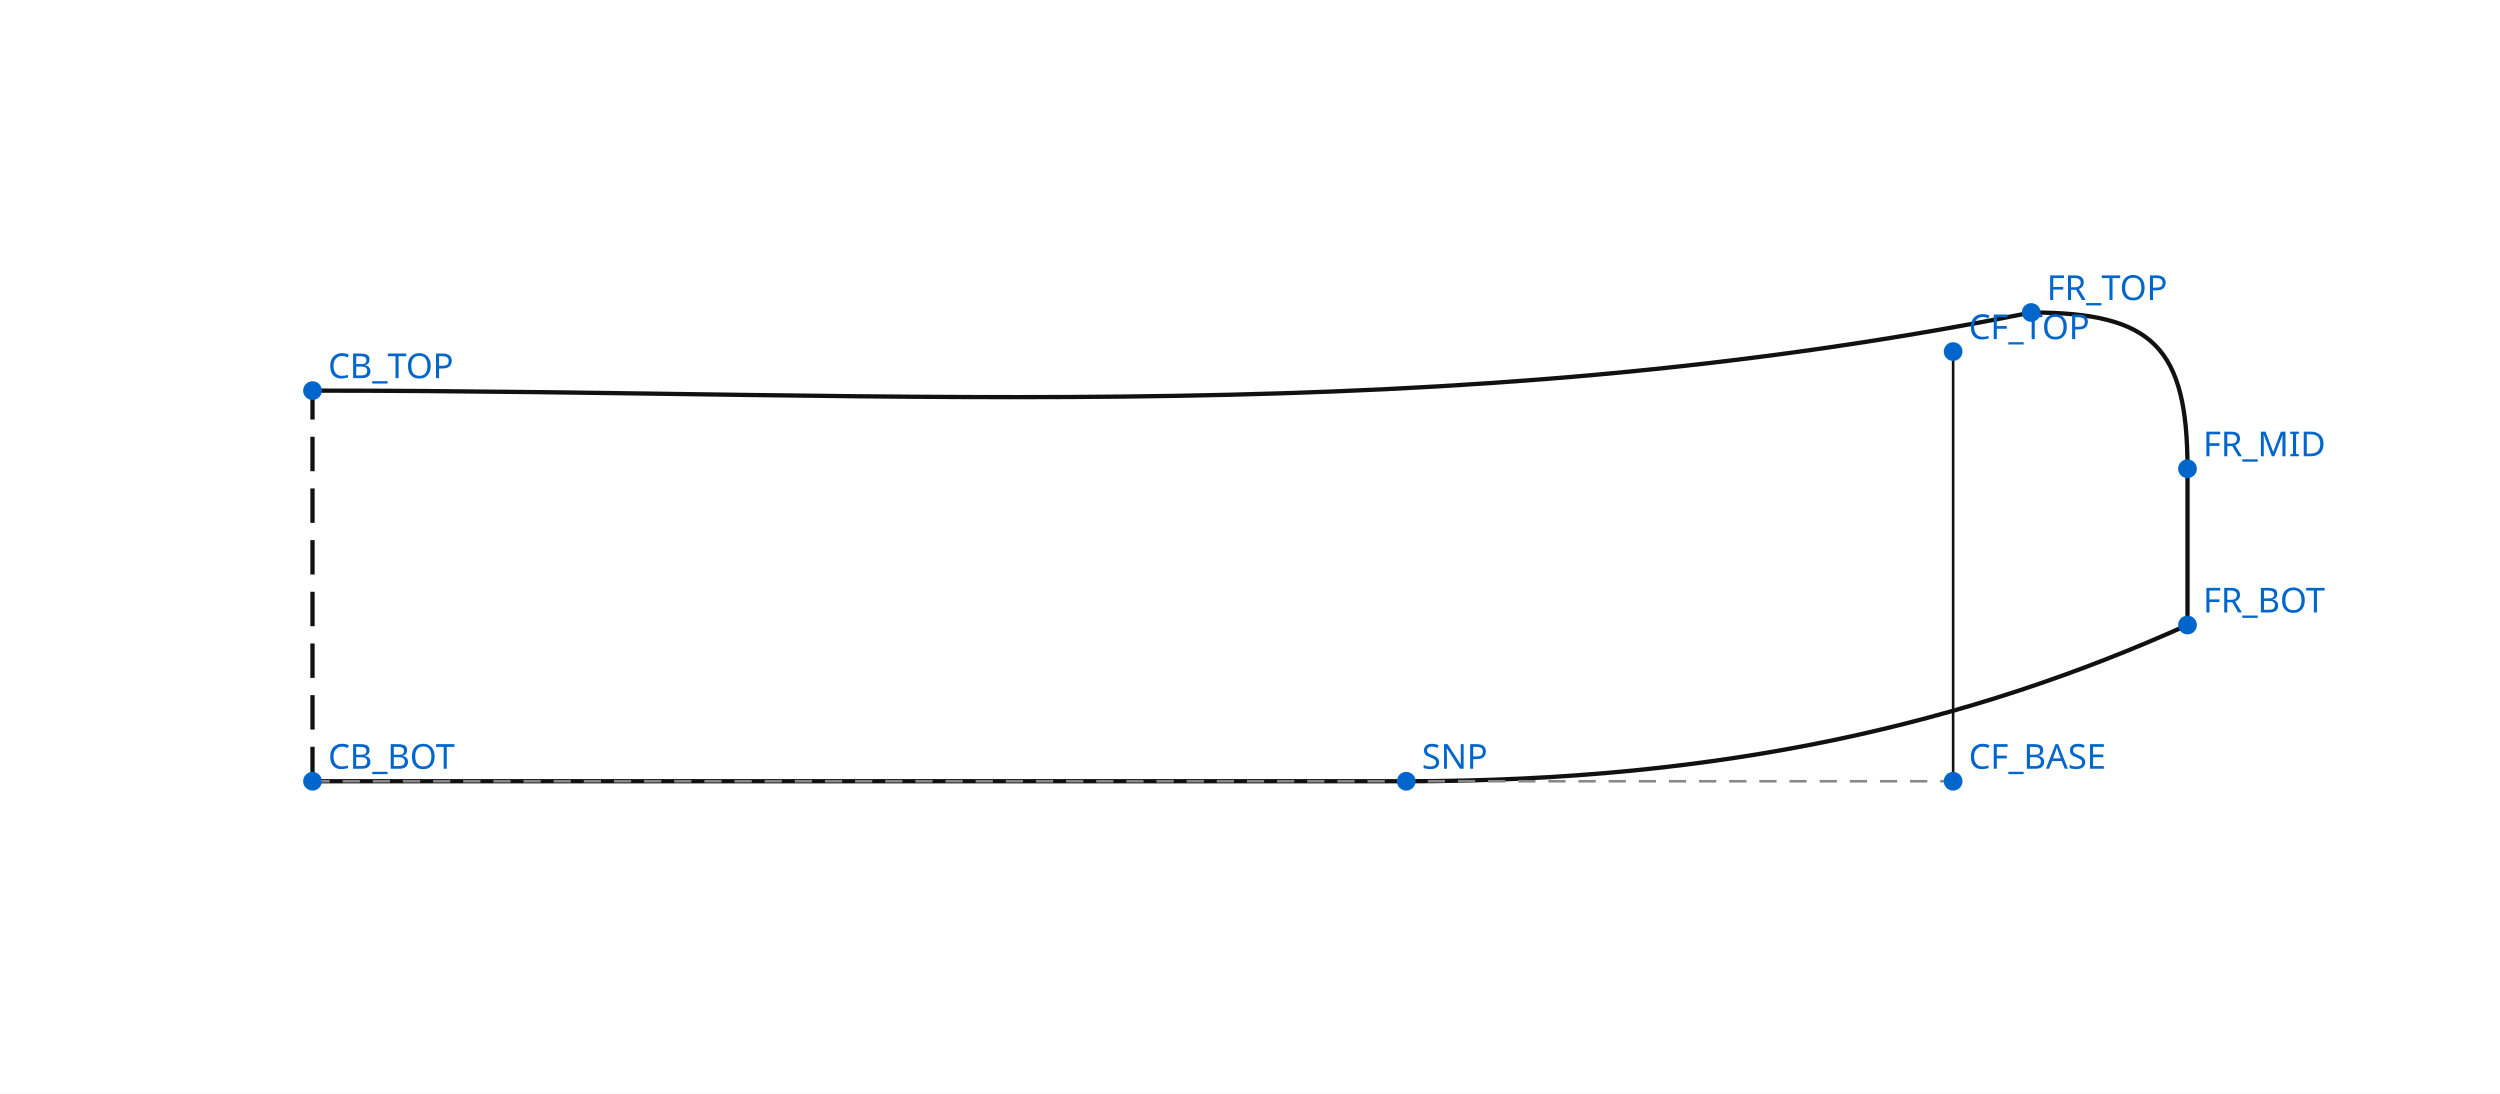
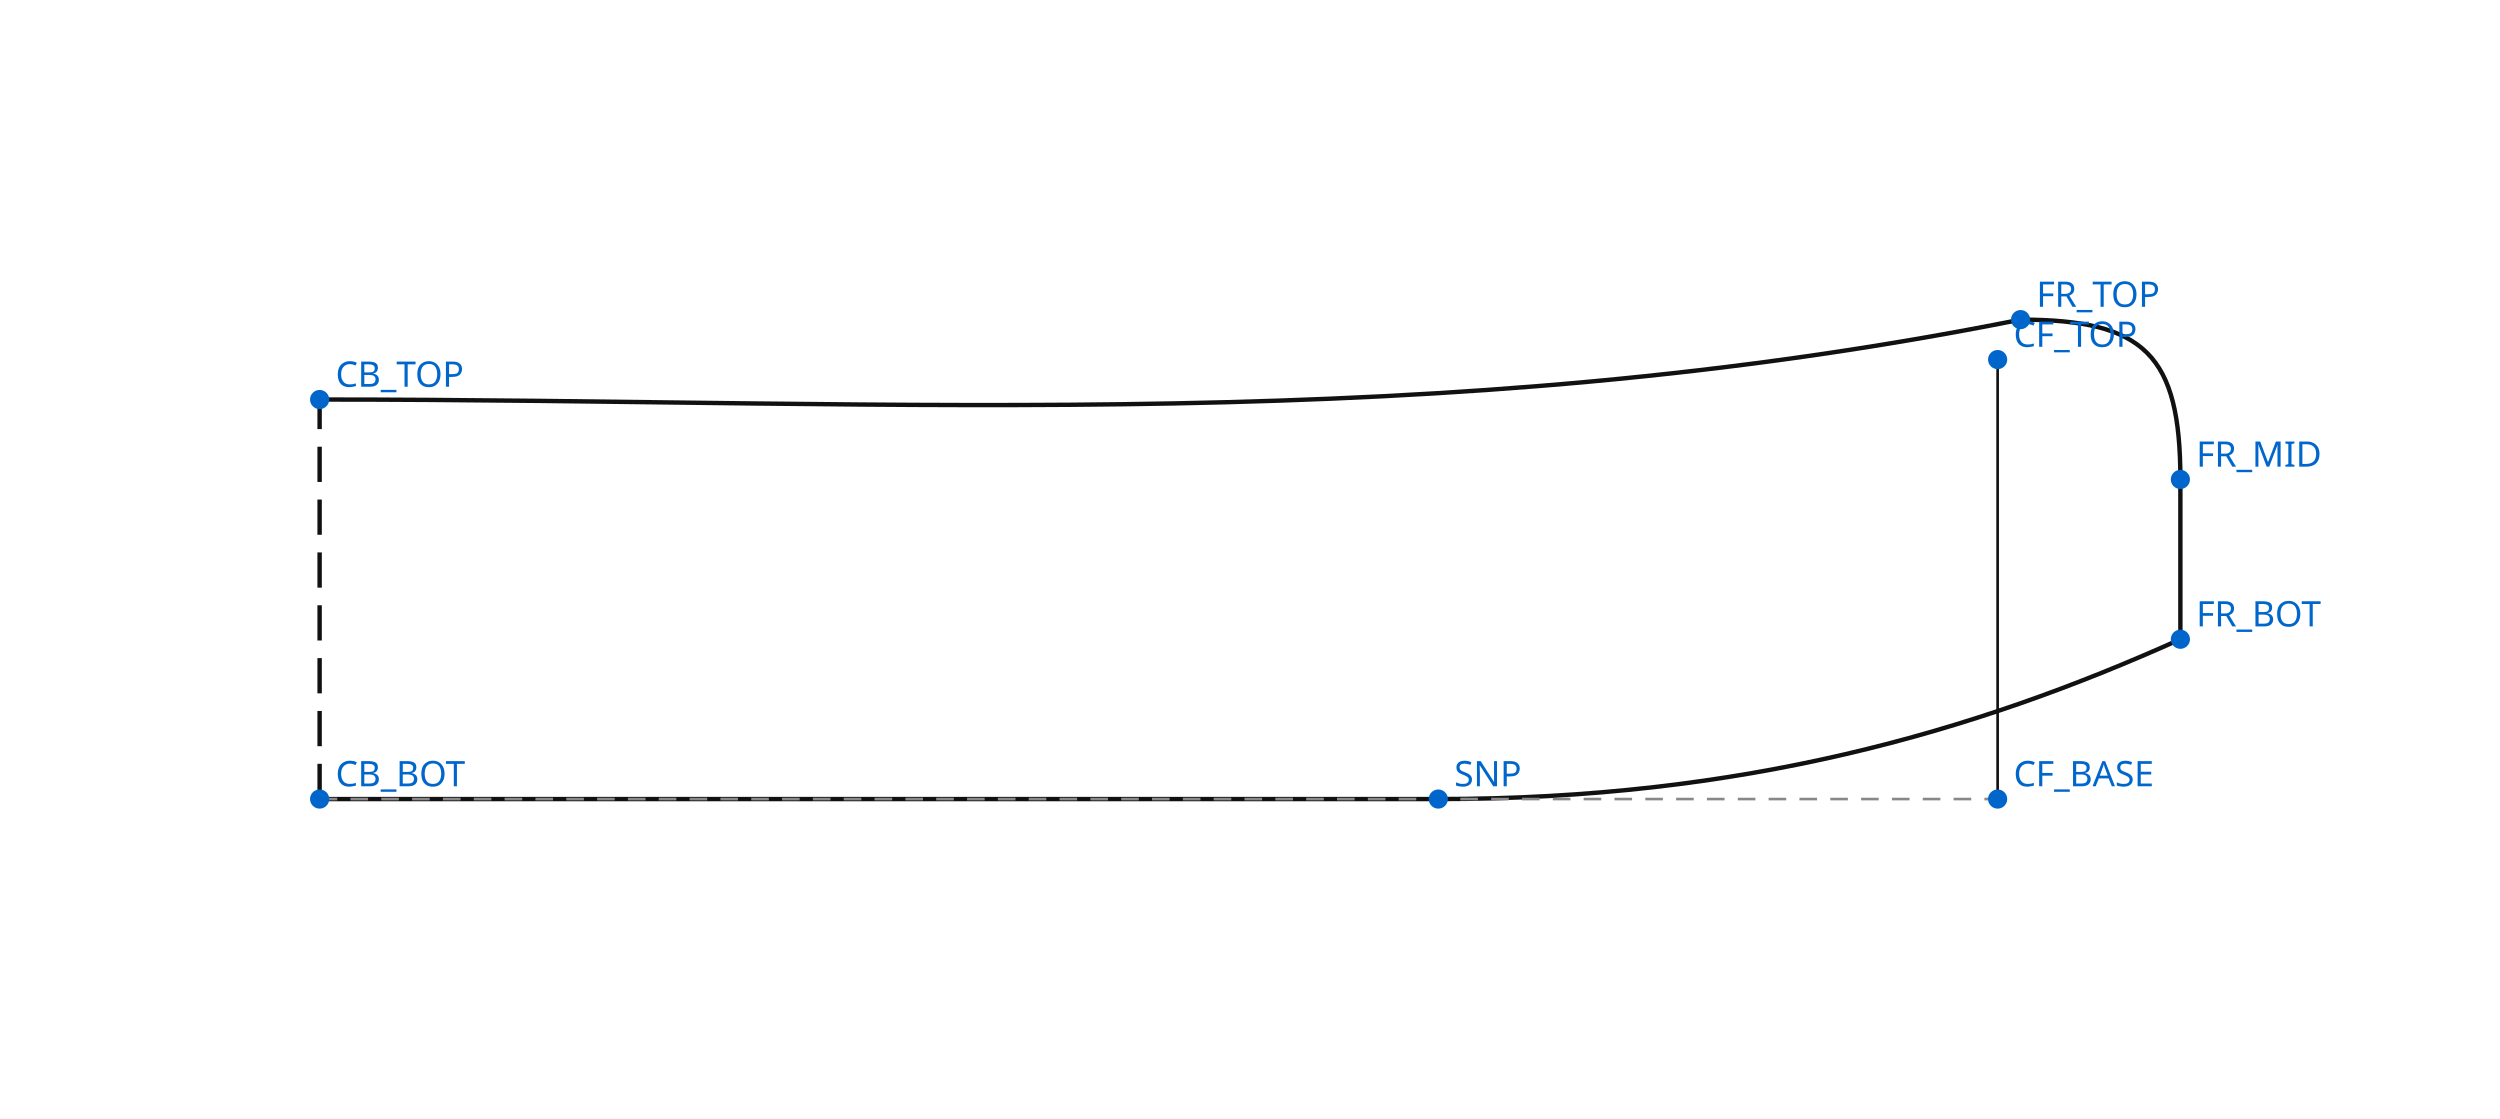
- <svg xmlns="http://www.w3.org/2000/svg" width="203.2mm" height="88.9mm" viewBox="0 0 203.2 88.9">
+ <svg xmlns="http://www.w3.org/2000/svg" width="198.673mm" height="88.9mm" viewBox="0 0 198.673 88.9">
  <rect width="100%" height="100%" fill="white" />
  <g id="outline" fill="none" stroke="#111" stroke-width="0.35">
-     <path d="M25.4 63.5C54.737 63.5 84.963 63.5 114.3 63.5C140.203 63.5 160.084 58.772 177.8 50.8" />
-     <path d="M177.8 50.8C177.8 46.609 177.8 42.291 177.8 38.1C177.8 28.222 174.978 25.4 165.1 25.4" />
-     <path d="M165.1 25.4C117.105 34.999 74.345 31.75 25.4 31.75" />
+     <path d="M25.4 63.5C54.737 63.5 84.963 63.5 114.3 63.5C138.43 63.5 156.77 58.227 173.273 50.8" />
+     <path d="M173.273 50.8C173.273 46.609 173.273 42.291 173.273 38.1C173.273 28.222 170.451 25.4 160.573 25.4" />
+     <path d="M160.573 25.4C114.13 34.689 72.763 31.75 25.4 31.75" />
  </g>
  <g id="construction" fill="none" stroke="#888" stroke-width="0.21" stroke-dasharray="1.4,1.05">
    <path d="M25.4 63.5L158.75 63.5" />
  </g>
  <g id="mark" fill="none" stroke="#111" stroke-width="0.21">
    <path d="M158.75 63.5L158.75 28.575" />
  </g>
  <g id="fold" fill="none" stroke="#111" stroke-width="0.35" stroke-dasharray="2.8,1.4">
    <path d="M25.4 63.5L25.4 31.75" />
  </g>
  <g id="points" font-size="2.794" font-family="sans-serif" fill="#06c">
    <circle cx="25.4" cy="63.5" r="0.762" fill="#06c" />
    <text x="26.67" y="62.484">CB_BOT</text>
    <circle cx="25.4" cy="31.75" r="0.762" fill="#06c" />
    <text x="26.67" y="30.734">CB_TOP</text>
    <circle cx="114.3" cy="63.5" r="0.762" fill="#06c" />
    <text x="115.57" y="62.484">SNP</text>
    <circle cx="158.75" cy="63.5" r="0.762" fill="#06c" />
    <text x="160.02" y="62.484">CF_BASE</text>
-     <circle cx="177.8" cy="50.8" r="0.762" fill="#06c" />
-     <text x="179.07" y="49.784">FR_BOT</text>
-     <circle cx="165.1" cy="25.4" r="0.762" fill="#06c" />
-     <text x="166.37" y="24.384">FR_TOP</text>
-     <circle cx="177.8" cy="38.1" r="0.762" fill="#06c" />
-     <text x="179.07" y="37.084">FR_MID</text>
+     <circle cx="173.273" cy="50.8" r="0.762" fill="#06c" />
+     <text x="174.543" y="49.784">FR_BOT</text>
+     <circle cx="160.573" cy="25.4" r="0.762" fill="#06c" />
+     <text x="161.843" y="24.384">FR_TOP</text>
+     <circle cx="173.273" cy="38.1" r="0.762" fill="#06c" />
+     <text x="174.543" y="37.084">FR_MID</text>
    <circle cx="158.75" cy="28.575" r="0.762" fill="#06c" />
    <text x="160.02" y="27.559">CF_TOP</text>
  </g>
</svg>
